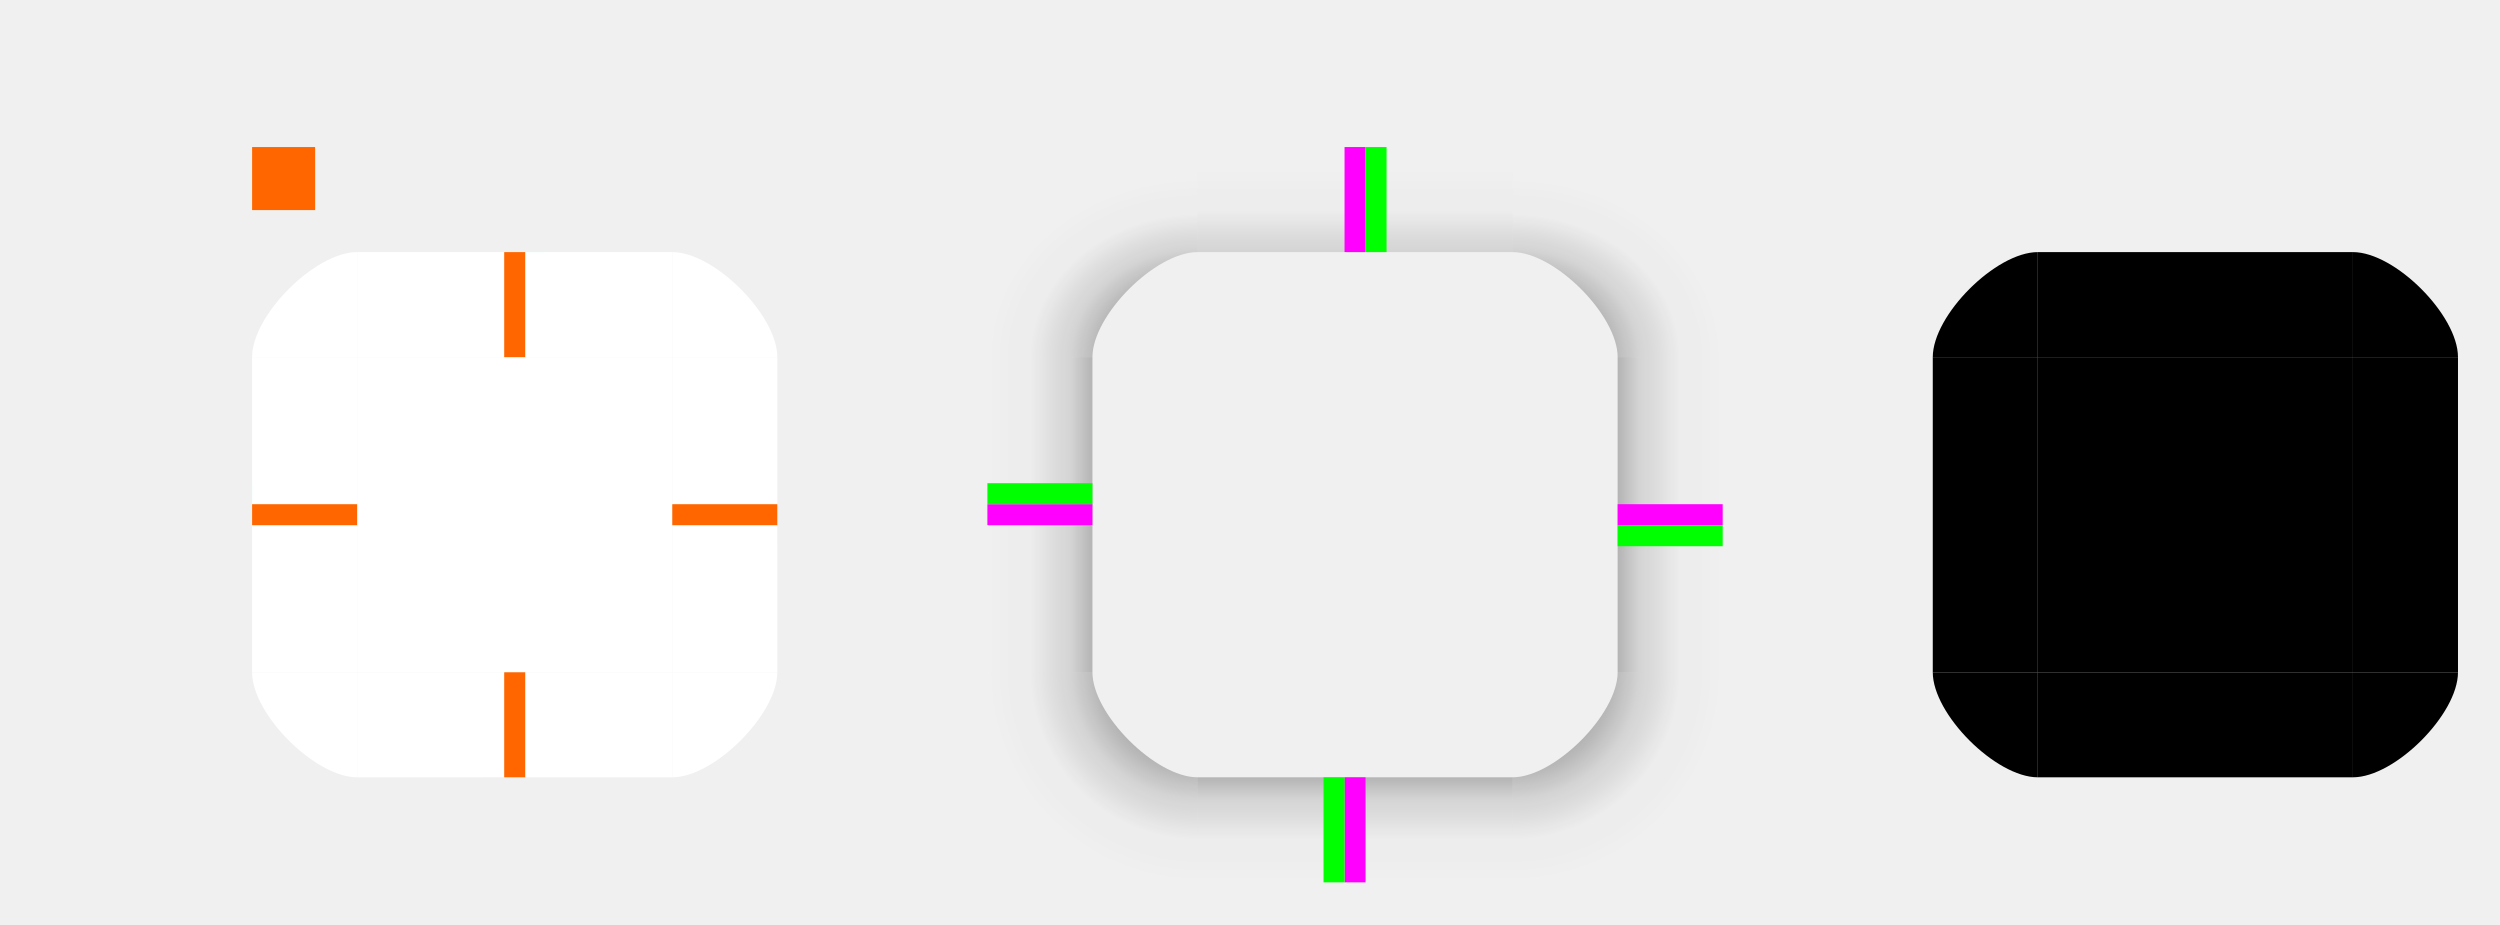
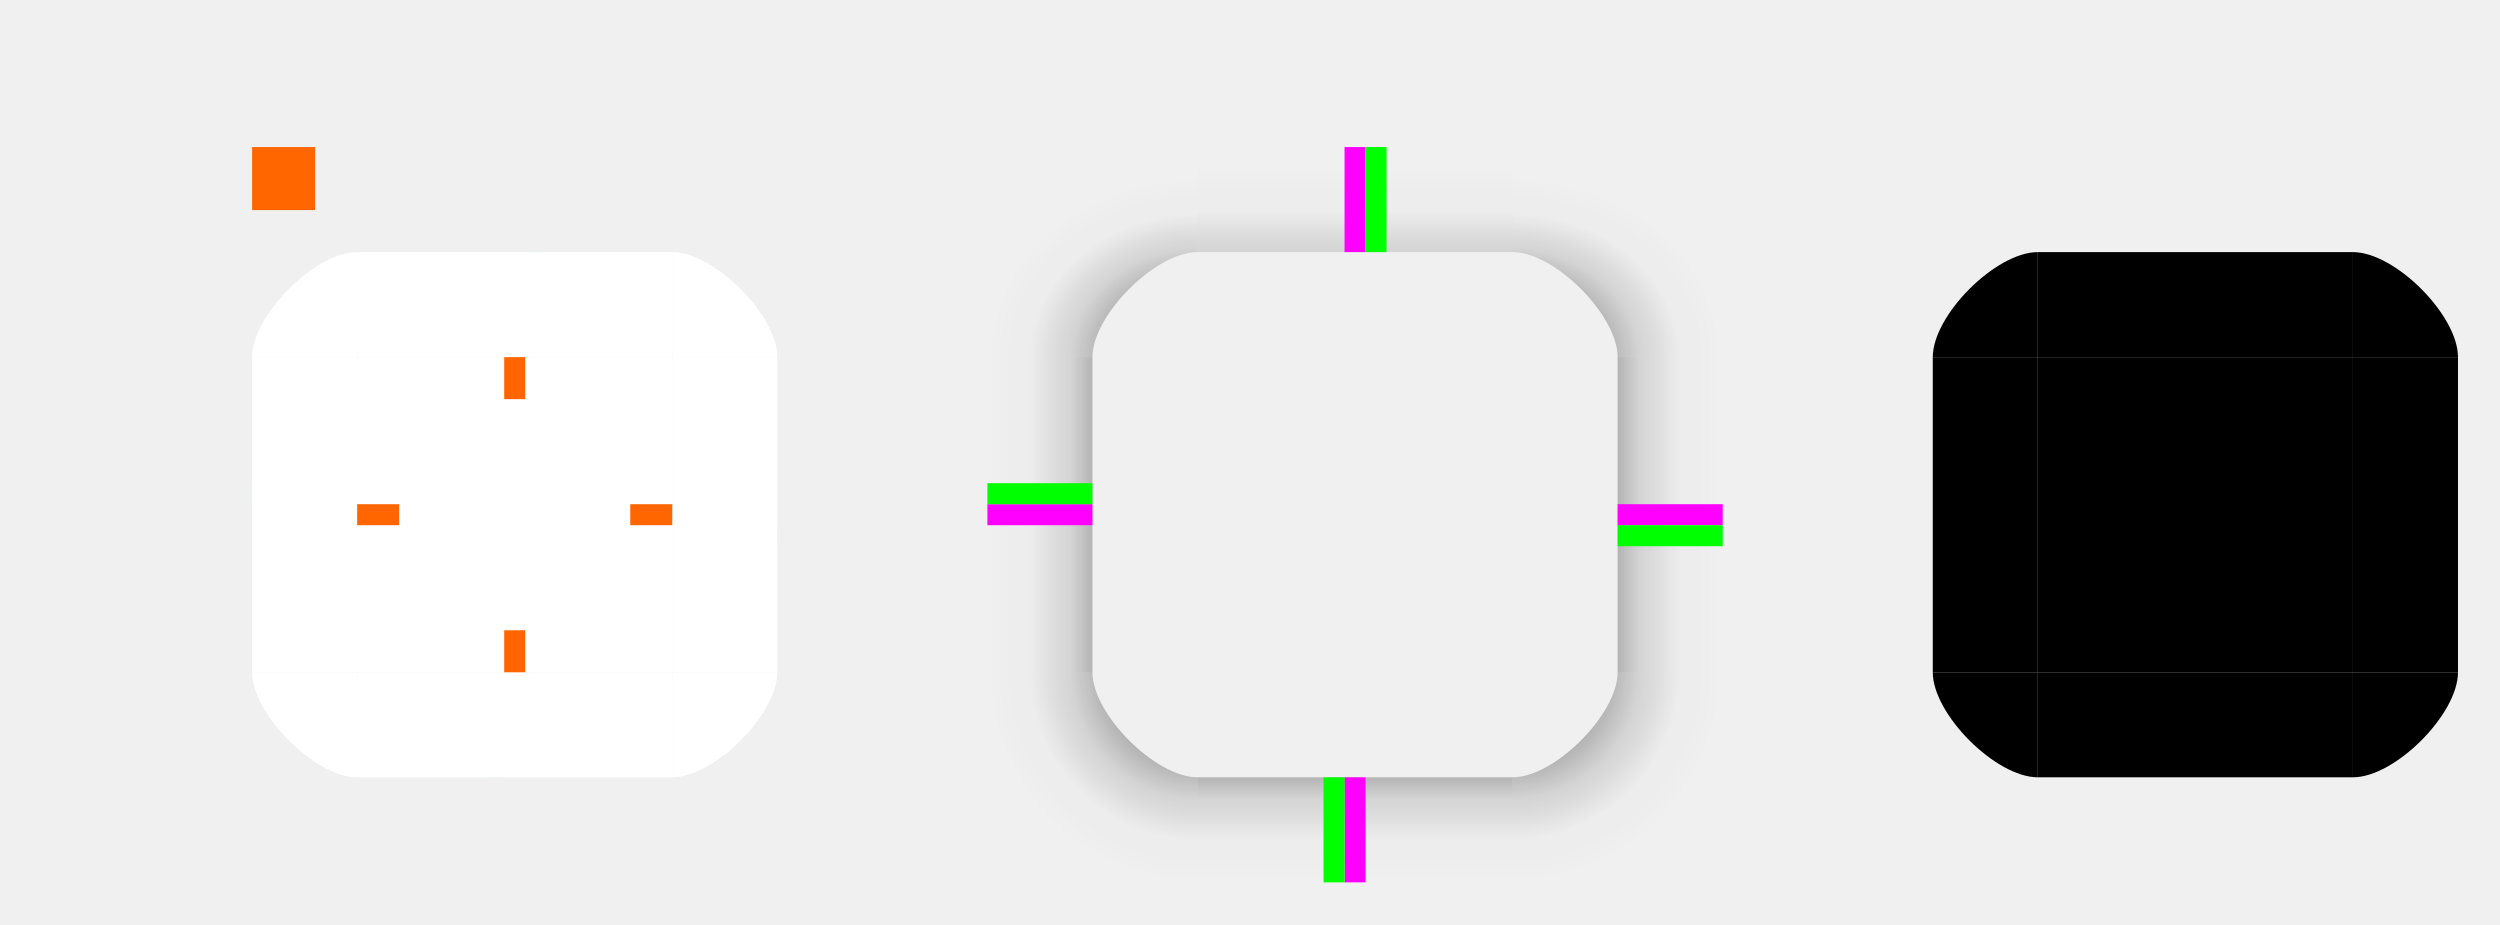
<svg xmlns="http://www.w3.org/2000/svg" xmlns:xlink="http://www.w3.org/1999/xlink" width="119" height="44" viewBox="0 0 119 44" version="1.1" id="svg5">
  <defs id="defs2">
    <linearGradient id="linearGradient20574">
      <stop style="stop-color:#000000;stop-opacity:0.45" offset="0" id="stop20560" />
      <stop style="stop-color:#000000;stop-opacity:0.31" offset="0.4" id="stop20562" />
      <stop style="stop-color:#000000;stop-opacity:0.12" offset="0.6" id="stop20564" />
      <stop style="stop-color:#000000;stop-opacity:0.07" offset="0.7" id="stop20566" />
      <stop style="stop-color:#000000;stop-opacity:0.01" offset="0.8" id="stop20568" />
      <stop style="stop-color:#000000;stop-opacity:0.01" offset="0.9" id="stop20570" />
      <stop style="stop-color:#000000;stop-opacity:0;" offset="1" id="stop20572" />
    </linearGradient>
    <linearGradient id="linearGradient20558">
      <stop style="stop-color:#000000;stop-opacity:0.45" offset="0" id="stop20544" />
      <stop style="stop-color:#000000;stop-opacity:0.31" offset="0.4" id="stop20546" />
      <stop style="stop-color:#000000;stop-opacity:0.12" offset="0.6" id="stop20548" />
      <stop style="stop-color:#000000;stop-opacity:0.07" offset="0.7" id="stop20550" />
      <stop style="stop-color:#000000;stop-opacity:0.01" offset="0.8" id="stop20552" />
      <stop style="stop-color:#000000;stop-opacity:0.01" offset="0.9" id="stop20554" />
      <stop style="stop-color:#000000;stop-opacity:0;" offset="1" id="stop20556" />
    </linearGradient>
    <linearGradient id="linearGradient20542">
      <stop style="stop-color:#000000;stop-opacity:0.45" offset="0" id="stop20528" />
      <stop style="stop-color:#000000;stop-opacity:0.31" offset="0.4" id="stop20530" />
      <stop style="stop-color:#000000;stop-opacity:0.12" offset="0.6" id="stop20532" />
      <stop style="stop-color:#000000;stop-opacity:0.07" offset="0.7" id="stop20534" />
      <stop style="stop-color:#000000;stop-opacity:0.01" offset="0.8" id="stop20536" />
      <stop style="stop-color:#000000;stop-opacity:0.01" offset="0.9" id="stop20538" />
      <stop style="stop-color:#000000;stop-opacity:0;" offset="1" id="stop20540" />
    </linearGradient>
    <linearGradient id="linearGradient20488">
      <stop style="stop-color:#000000;stop-opacity:0.25" offset="0" id="stop20476" />
      <stop style="stop-color:#000000;stop-opacity:0.12" offset="0.2" id="stop20478" />
      <stop style="stop-color:#000000;stop-opacity:0.07" offset="0.4" id="stop20480" />
      <stop style="stop-color:#000000;stop-opacity:0.01" offset="0.599" id="stop20482" />
      <stop style="stop-color:#000000;stop-opacity:0.01" offset="0.798" id="stop20484" />
      <stop style="stop-color:#000000;stop-opacity:0;" offset="1" id="stop20486" />
    </linearGradient>
    <linearGradient id="linearGradient20474">
      <stop style="stop-color:#000000;stop-opacity:0.25" offset="0" id="stop20462" />
      <stop style="stop-color:#000000;stop-opacity:0.12" offset="0.2" id="stop20464" />
      <stop style="stop-color:#000000;stop-opacity:0.07" offset="0.4" id="stop20466" />
      <stop style="stop-color:#000000;stop-opacity:0.01" offset="0.599" id="stop20468" />
      <stop style="stop-color:#000000;stop-opacity:0.01" offset="0.798" id="stop20470" />
      <stop style="stop-color:#000000;stop-opacity:0;" offset="1" id="stop20472" />
    </linearGradient>
    <linearGradient id="linearGradient19446">
      <stop style="stop-color:#000000;stop-opacity:0.45" offset="0" id="stop19432" />
      <stop style="stop-color:#000000;stop-opacity:0.31" offset="0.4" id="stop19434" />
      <stop style="stop-color:#000000;stop-opacity:0.12" offset="0.6" id="stop19436" />
      <stop style="stop-color:#000000;stop-opacity:0.07" offset="0.7" id="stop19438" />
      <stop style="stop-color:#000000;stop-opacity:0.01" offset="0.8" id="stop19440" />
      <stop style="stop-color:#000000;stop-opacity:0.01" offset="0.9" id="stop19442" />
      <stop style="stop-color:#000000;stop-opacity:0;" offset="1" id="stop19444" />
    </linearGradient>
    <linearGradient id="linearGradient18914">
      <stop style="stop-color:#000000;stop-opacity:0.25" offset="0" id="stop18902" />
      <stop style="stop-color:#000000;stop-opacity:0.12" offset="0.2" id="stop18904" />
      <stop style="stop-color:#000000;stop-opacity:0.07" offset="0.4" id="stop18906" />
      <stop style="stop-color:#000000;stop-opacity:0.01" offset="0.599" id="stop18908" />
      <stop style="stop-color:#000000;stop-opacity:0.01" offset="0.798" id="stop18910" />
      <stop style="stop-color:#000000;stop-opacity:0;" offset="1" id="stop18912" />
    </linearGradient>
    <linearGradient id="linearGradient15516">
      <stop style="stop-color:#000000;stop-opacity:0.12" offset="0" id="stop15504" />
      <stop style="stop-color:#000000;stop-opacity:0.07" offset="0.2" id="stop15506" />
      <stop style="stop-color:#000000;stop-opacity:0.01" offset="0.4" id="stop15508" />
      <stop style="stop-color:#000000;stop-opacity:0.01" offset="0.599" id="stop15510" />
      <stop style="stop-color:#000000;stop-opacity:0" offset="0.798" id="stop15512" />
      <stop style="stop-color:#000000;stop-opacity:0;" offset="1" id="stop15514" />
    </linearGradient>
    <radialGradient xlink:href="#linearGradient20542" id="radialGradient12583-2-82-3-9" cx="310" cy="361.25" fx="310" fy="361.25" r="5" gradientUnits="userSpaceOnUse" gradientTransform="matrix(0,2,-2,0,1057.5,-245)" />
    <linearGradient xlink:href="#linearGradient15516" id="linearGradient18867" gradientUnits="userSpaceOnUse" x1="328" y1="355" x2="328" y2="350" />
    <linearGradient xlink:href="#linearGradient18914" id="linearGradient18871" gradientUnits="userSpaceOnUse" gradientTransform="translate(-695,-40)" x1="328" y1="355" x2="328" y2="350" />
    <linearGradient xlink:href="#linearGradient20474" id="linearGradient19227" gradientUnits="userSpaceOnUse" gradientTransform="translate(-695,-695)" x1="328" y1="355" x2="328" y2="350" />
    <linearGradient xlink:href="#linearGradient20488" id="linearGradient19258" gradientUnits="userSpaceOnUse" gradientTransform="translate(-655,-735)" x1="328" y1="355" x2="328" y2="350" />
    <radialGradient xlink:href="#linearGradient20558" id="radialGradient12583-2-82-3-9-5" cx="310" cy="361.25" fx="310" fy="361.25" r="5" gradientUnits="userSpaceOnUse" gradientTransform="matrix(0,2,2,0,-402.5,-245)" />
    <radialGradient xlink:href="#linearGradient20574" id="radialGradient12583-2-82-3-9-5-1" cx="310" cy="361.25" fx="310" fy="361.25" r="5" gradientUnits="userSpaceOnUse" gradientTransform="matrix(0,-1.707342,-2,0,1057.5,889.2759)" />
    <radialGradient xlink:href="#linearGradient19446" id="radialGradient12583-2-82-3-9-5-1-2" cx="310" cy="361.25" fx="310" fy="361.25" r="5" gradientUnits="userSpaceOnUse" gradientTransform="matrix(0,-1.707342,2,0,-402.5,889.2759)" />
  </defs>
  <g id="layer1" transform="translate(-263,-343)">
    <rect style="opacity:1;fill:#ffffff;fill-opacity:1;fill-rule:nonzero" id="center" width="15" height="15" x="280" y="360" />
    <rect style="opacity:1;fill-opacity:1;fill-rule:evenodd;fill:#ffffff" id="right" width="5" height="15" x="295" y="360" />
    <rect style="opacity:1;fill-opacity:1;fill-rule:nonzero;fill:#ffffff" id="top" width="15" height="5" x="280" y="355" />
    <rect style="opacity:1;fill-opacity:1;fill-rule:evenodd;fill:#ffffff" id="left" width="5" height="15" x="275" y="360" />
    <rect style="opacity:1;fill-opacity:1;fill-rule:evenodd;fill:#ffffff" id="bottom" width="15" height="5" x="280" y="375" />
    <path d="m 295,355 v 5 h 5 c 0,-2 -3,-5 -5,-5 z" id="topright" style="opacity:1;fill-opacity:1;fill-rule:nonzero;fill:#ffffff" />
    <path d="m 275,360 h 5 v -5 c -2,0 -5,3 -5,5 z" id="topleft" style="opacity:1;fill-opacity:1;fill-rule:nonzero;fill:#ffffff" />
    <path d="m 280,380 v -5 h -5 c 0,2 3,5 5,5 z" id="bottomleft" style="opacity:1;fill-opacity:1;fill-rule:nonzero;fill:#ffffff" />
    <path d="m 300,375 h -5 v 5 c 2,0 5,-3 5,-5 z" id="bottomright" style="opacity:1;fill-opacity:1;fill-rule:nonzero;fill:#ffffff" />
    <rect style="fill:#000000;fill-opacity:1;fill-rule:nonzero" id="mask-center" width="15" height="15" x="360" y="360" />
    <rect style="fill:#000000;fill-opacity:1;fill-rule:evenodd" id="mask-right" width="5" height="15" x="375" y="360" />
    <rect style="fill:#000000;fill-opacity:1;fill-rule:nonzero" id="mask-top" width="15" height="5" x="360" y="355" />
    <rect style="fill:#000000;fill-opacity:1;fill-rule:evenodd" id="mask-left" width="5" height="15" x="355" y="360" />
    <rect style="fill:#000000;fill-opacity:1;fill-rule:evenodd" id="mask-bottom" width="15" height="5" x="360" y="375" />
    <path d="m 375,355 v 5 h 5 c 0,-2 -3,-5 -5,-5 z" id="mask-topright" style="fill:#000000;fill-opacity:1" />
    <path d="m 355,360 h 5 v -5 c -2,0 -5,3 -5,5 z" id="mask-topleft" style="fill:#000000;fill-opacity:1" />
    <path d="m 360,380 v -5 h -5 c 0,2 3,5 5,5 z" id="mask-bottomleft" style="fill:#000000;fill-opacity:1" />
    <path d="m 380,375 h -5 v 5 c 2,0 5,-3 5,-5 z" id="mask-bottomright" style="fill:#000000;fill-opacity:1" />
-     <rect style="opacity:1;fill:#ff6600;fill-opacity:1;fill-rule:nonzero" id="hint-left-margin" width="5" height="1" x="275" y="367" />
-     <rect style="opacity:1;fill:#ff6600;fill-opacity:1;fill-rule:nonzero;stroke-width:1" id="hint-top-margin" width="1" height="5" x="287" y="355" />
-     <rect style="opacity:1;fill:#ff6600;fill-opacity:1;fill-rule:nonzero" id="hint-right-margin" width="5" height="1" x="295" y="367" />
-     <rect style="opacity:1;fill:#ff6600;fill-opacity:1;fill-rule:nonzero" id="hint-bottom-margin" width="1" height="5" x="287" y="375" />
+     <rect style="opacity:1;fill:#ff6600;fill-opacity:1;fill-rule:nonzero;stroke-width:0.632" id="hint-left-margin" width="2" height="1" x="280" y="367" />
+     <rect style="opacity:1;fill:#ff6600;fill-opacity:1;fill-rule:nonzero;stroke-width:0.632" id="hint-top-margin" width="1" height="2" x="287" y="360" />
+     <rect style="opacity:1;fill:#ff6600;fill-opacity:1;fill-rule:nonzero;stroke-width:0.632" id="hint-right-margin" width="2" height="1" x="293" y="367" />
+     <rect style="opacity:1;fill:#ff6600;fill-opacity:1;fill-rule:nonzero;stroke-width:0.632" id="hint-bottom-margin" width="1" height="2" x="287" y="373" />
    <rect style="opacity:1;fill:#00ffff;fill-opacity:1;fill-rule:nonzero;stroke-width:0.012" id="hint-left-inset" width="0.001" height="1" x="275" y="366" />
    <rect style="opacity:1;fill:#00ffff;fill-opacity:1;fill-rule:nonzero;stroke-width:0.012" id="hint-top-inset" width="1" height="0.001" x="288" y="355" />
    <rect style="opacity:1;fill:#00ffff;fill-opacity:1;fill-rule:nonzero;stroke-width:0.012" id="hint-right-inset" width="0.001" height="1" x="300" y="368" />
    <rect style="opacity:1;fill:#00ffff;fill-opacity:1;fill-rule:nonzero;stroke-width:0.012" id="hint-bottom-inset" width="1" height="0.001" x="286" y="380" />
-     <rect style="opacity:1;fill:#ff6600;fill-opacity:1;fill-rule:nonzero;stroke-width:0.6" id="hint-stretch-borders" width="3" height="3" x="275" y="350" />
+     <rect style="opacity:1;fill:#ff6600;fill-opacity:1;fill-rule:nonzero;stroke-width:0.6" id="hint-tile-center" width="3" height="3" x="275" y="350" />
    <g id="g4866">
      <g id="g4869" />
    </g>
    <rect style="fill:url(#linearGradient18867);fill-opacity:1;fill-rule:nonzero" id="shadow-top" width="15" height="5" x="320" y="350" />
    <rect style="fill:url(#linearGradient18871);fill-opacity:1;fill-rule:nonzero" id="shadow-left" width="15" height="5" x="-375" y="310" transform="rotate(-90)" />
    <rect style="fill:url(#linearGradient19227);fill-opacity:1;fill-rule:nonzero" id="shadow-right" width="15" height="5" x="-375" y="-345" transform="matrix(0,-1,-1,0,0,0)" />
    <rect style="fill:url(#linearGradient19258);fill-opacity:1;fill-rule:nonzero" id="shadow-bottom" width="15" height="5" x="-335" y="-385" transform="scale(-1)" />
    <path style="fill:url(#radialGradient12583-2-82-3-9);fill-opacity:1;stroke:none;stroke-width:1px;stroke-linecap:butt;stroke-linejoin:miter;stroke-opacity:1" d="m 340,375 c 0,2 -3,5 -5,5 v 5 h 10 v -10 c -1.575,0 -2.417,0 -5,0 z" id="shadow-bottomright" />
    <path style="fill:url(#radialGradient12583-2-82-3-9-5);fill-opacity:1;stroke:none;stroke-width:1px;stroke-linecap:butt;stroke-linejoin:miter;stroke-opacity:1" d="m 315,375 c 0,2 3,5 5,5 v 5 h -10 v -10 c 1.575,0 2.417,0 5,0 z" id="shadow-bottomleft" />
    <path style="fill:url(#radialGradient12583-2-82-3-9-5-1);fill-opacity:1;stroke:none;stroke-width:1px;stroke-linecap:butt;stroke-linejoin:miter;stroke-opacity:1" d="m 340,360 c 0,-2 -3,-5 -5,-5 v -5 h 10 v 10 c -1.575,0 -2.417,0 -5,0 z" id="shadow-topright" />
    <path style="fill:url(#radialGradient12583-2-82-3-9-5-1-2);fill-opacity:1;stroke:none;stroke-width:1px;stroke-linecap:butt;stroke-linejoin:miter;stroke-opacity:1" d="m 315,360 c 0,-2 3,-5 5,-5 v -5 h -10 v 10 c 1.575,0 2.417,0 5,0 z" id="shadow-topleft" />
    <rect style="opacity:1;fill:#ff00ff;fill-opacity:1;fill-rule:nonzero;stroke:none;stroke-opacity:0.31" id="shadow-hint-top-margin" width="1" height="5" x="327" y="350" />
    <rect style="opacity:1;fill:#ff00ff;fill-opacity:1;fill-rule:nonzero;stroke:none;stroke-opacity:0.31" id="shadow-hint-right-margin" width="5" height="1" x="340" y="367" />
    <rect style="opacity:1;fill:#ff00ff;fill-opacity:1;fill-rule:nonzero;stroke:none;stroke-opacity:0.31" id="shadow-hint-bottom-margin" width="1" height="5" x="327" y="380" />
    <rect style="opacity:1;fill:#ff00ff;fill-opacity:1;fill-rule:nonzero;stroke:none;stroke-opacity:0.31" id="shadow-hint-left-margin" width="5" height="1" x="310" y="367" />
    <rect style="opacity:1;fill:#00ff00;fill-opacity:1;fill-rule:nonzero;stroke:none;stroke-opacity:0.31" id="shadow-hint-top-inset" width="1" height="5" x="328" y="350" />
    <rect style="opacity:1;fill:#00ff00;fill-opacity:1;fill-rule:nonzero;stroke:none;stroke-opacity:0.31" id="shadow-hint-right-inset" width="5" height="1" x="340" y="368" />
    <rect style="opacity:1;fill:#00ff00;fill-opacity:1;fill-rule:nonzero;stroke:none;stroke-opacity:0.31" id="shadow-hint-bottom-inset" width="1" height="5" x="326" y="380" />
    <rect style="opacity:1;fill:#00ff00;fill-opacity:1;fill-rule:nonzero;stroke:none;stroke-opacity:0.31" id="shadow-hint-left-inset" width="5" height="1" x="310" y="366" />
  </g>
</svg>
